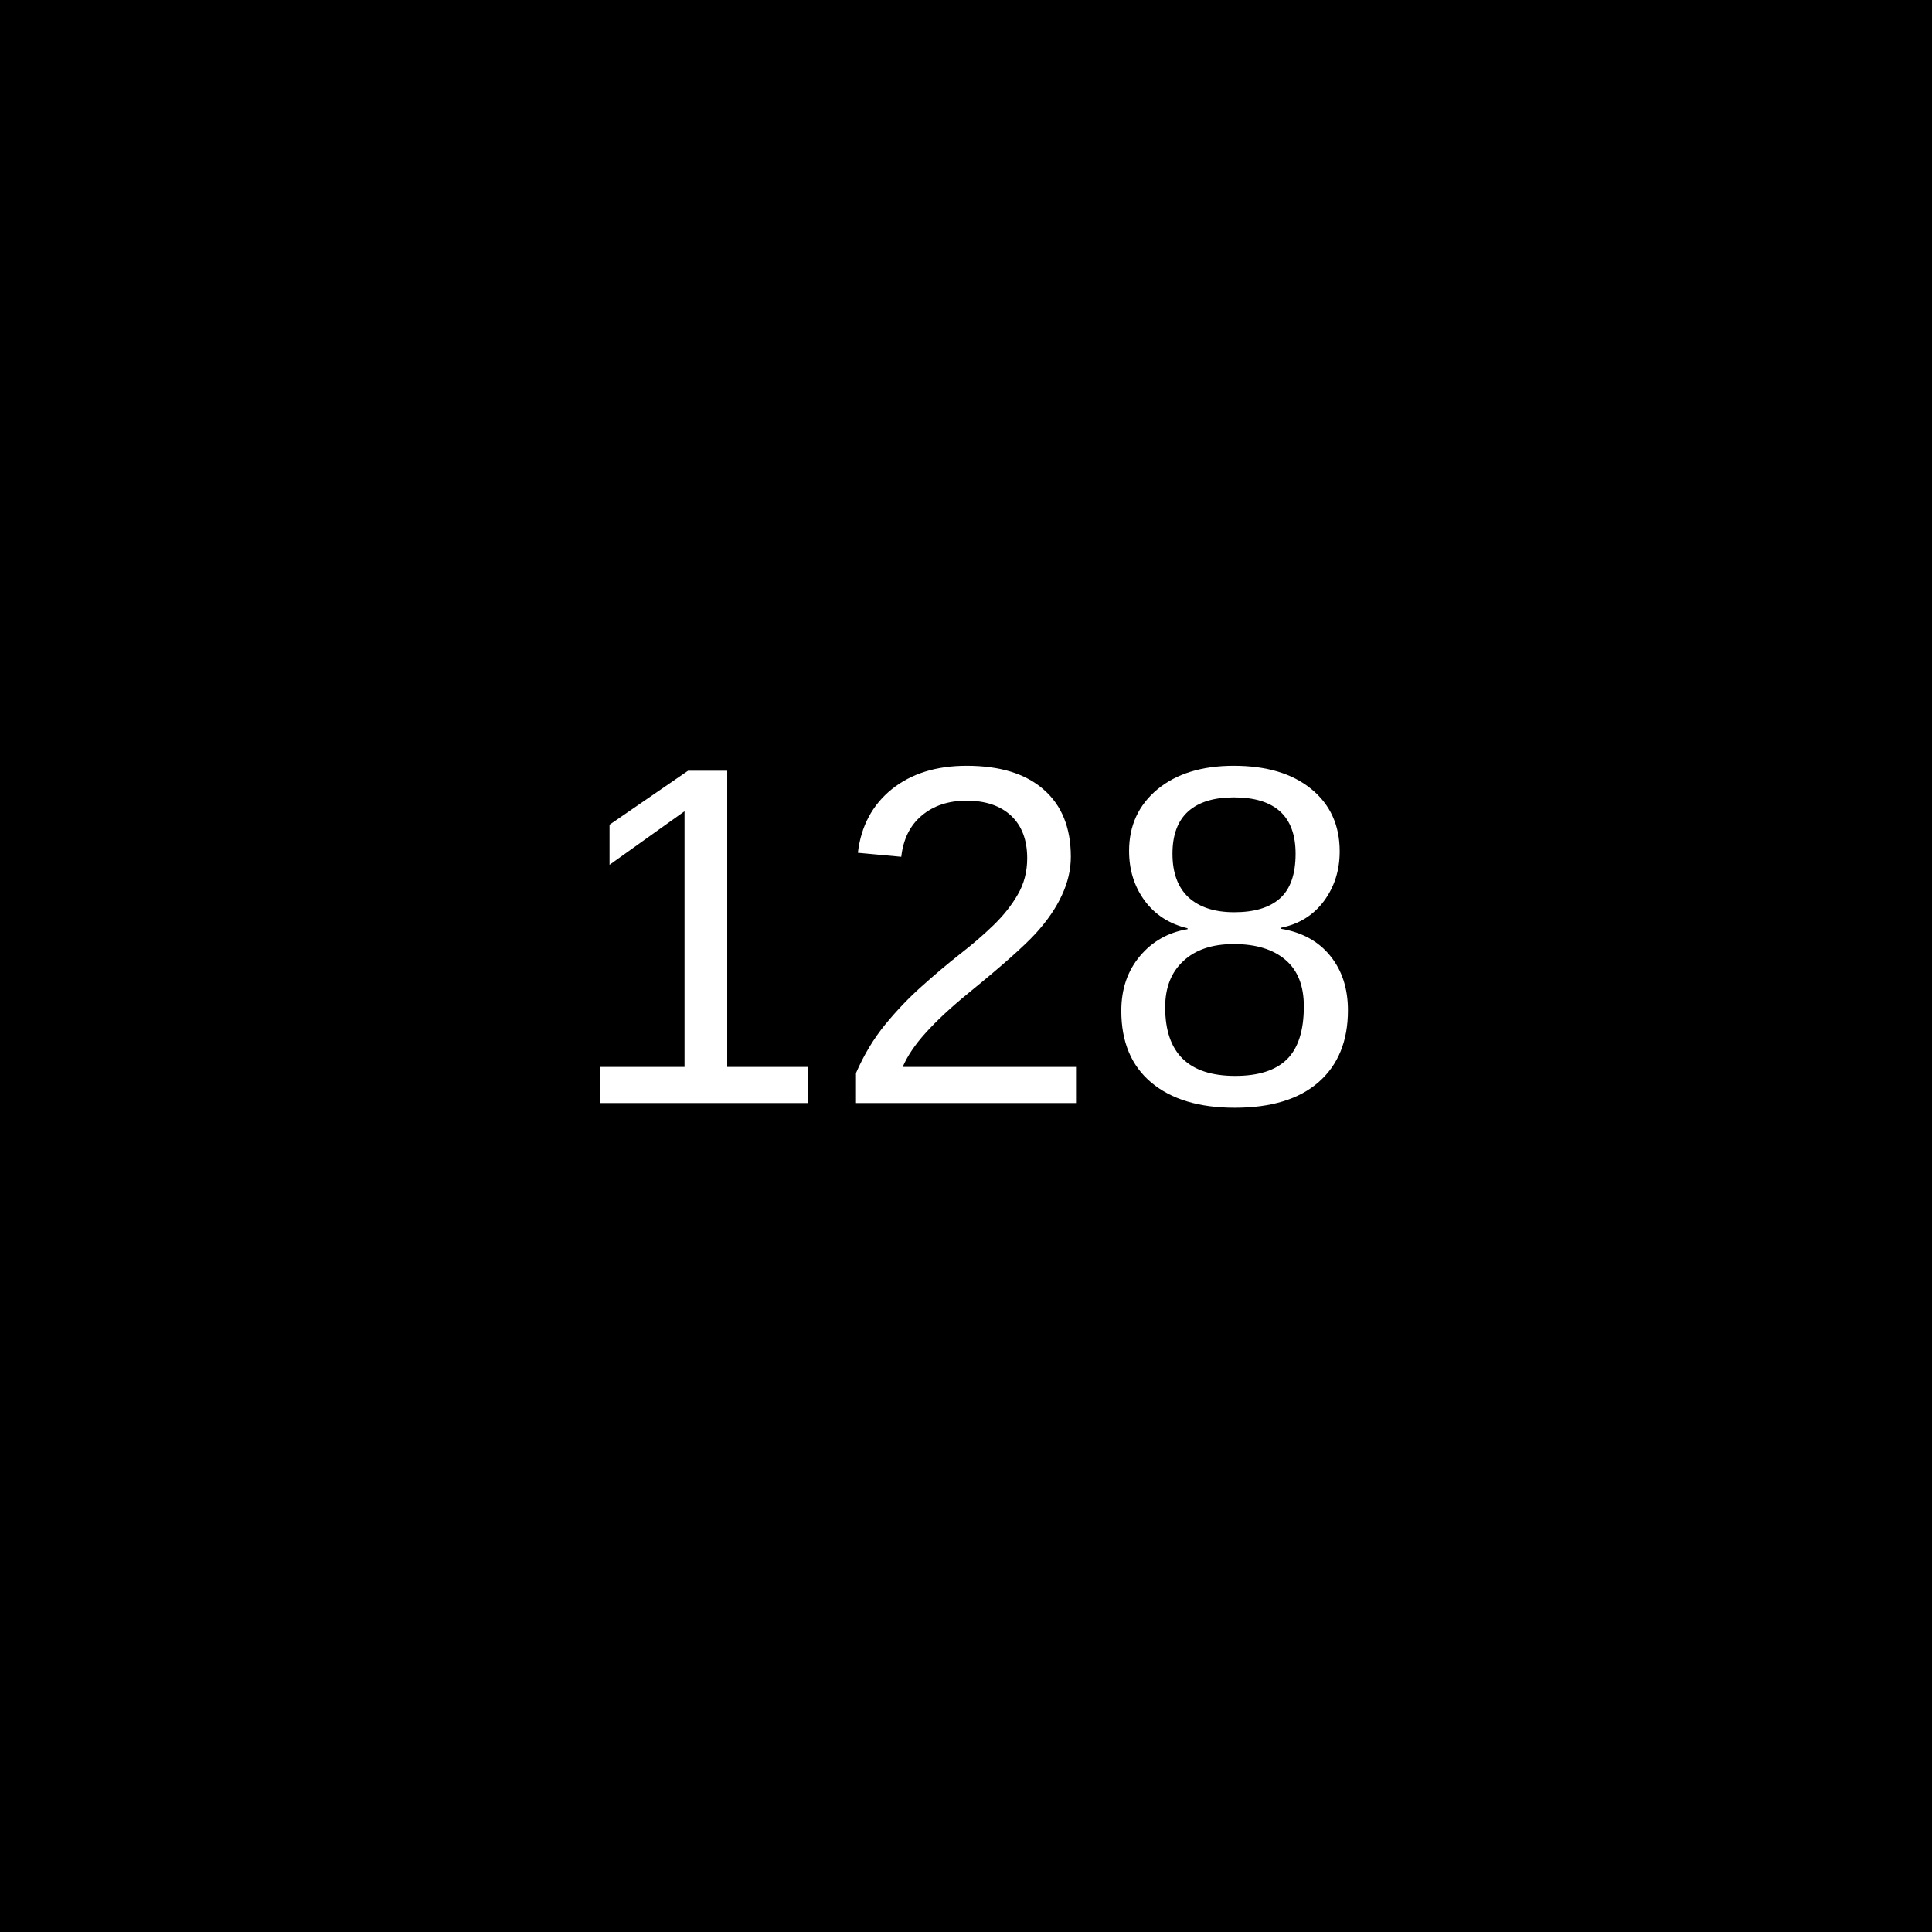
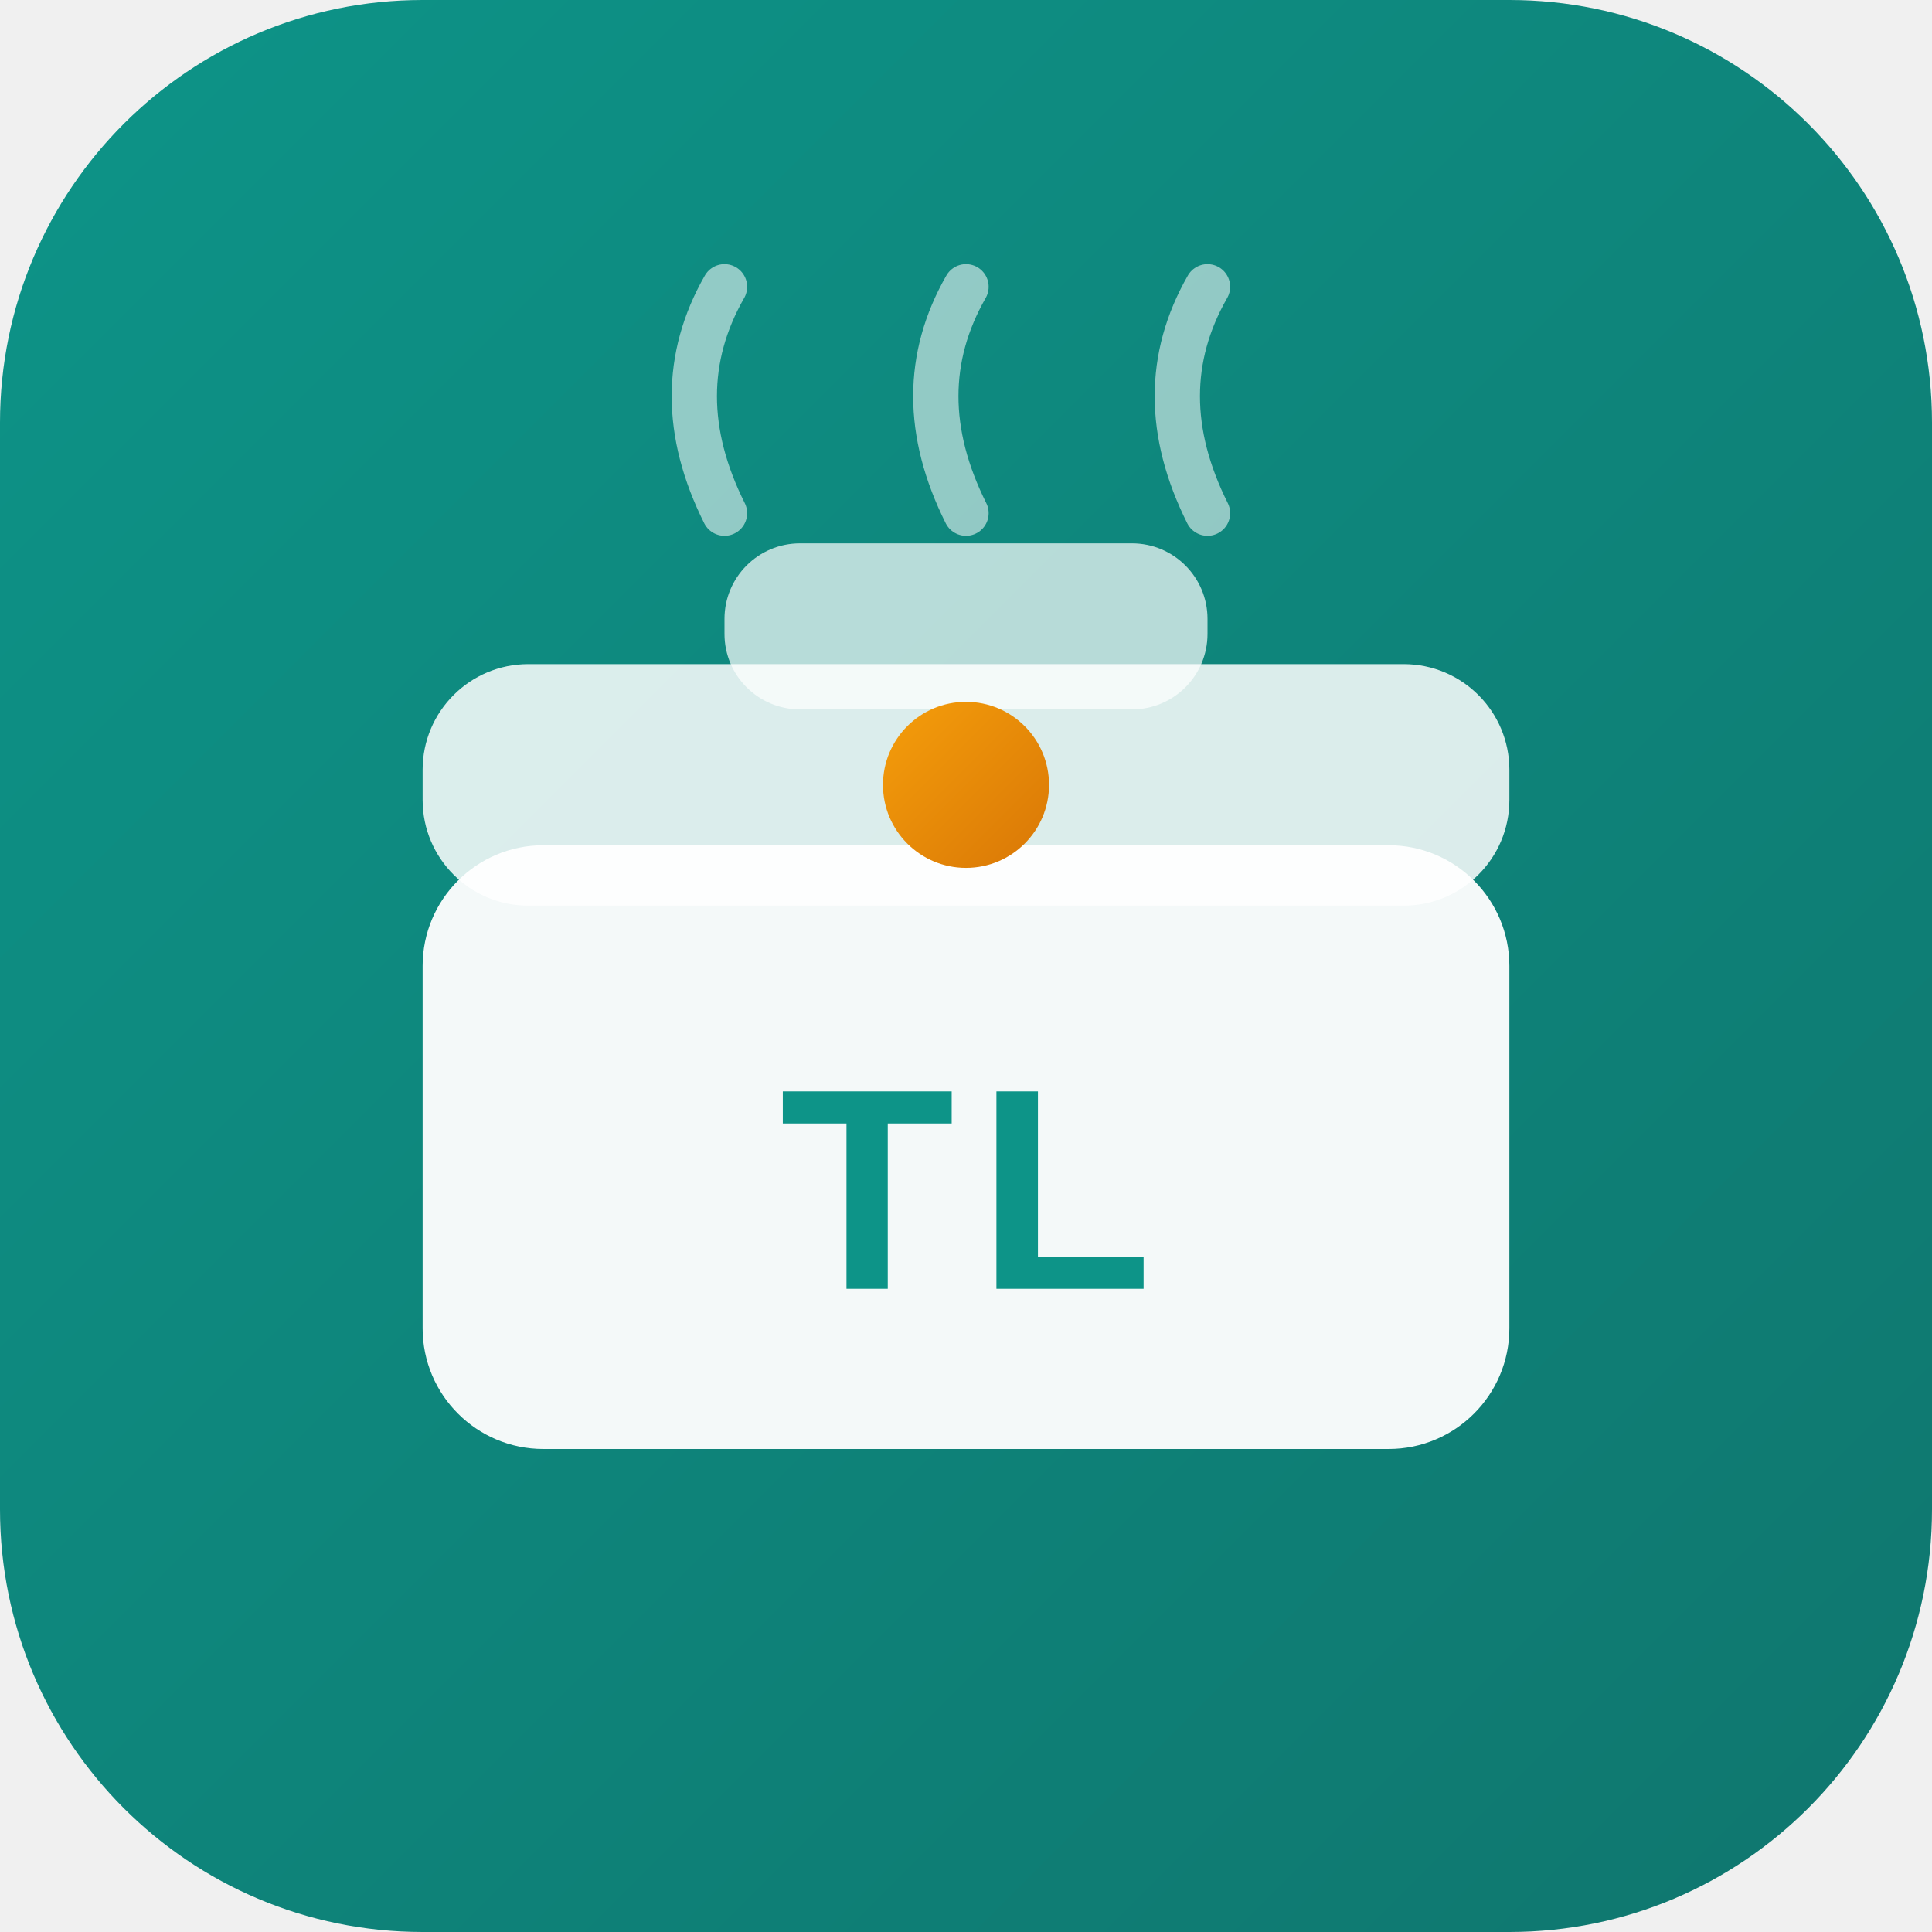
<svg xmlns="http://www.w3.org/2000/svg" width="128" height="128" viewBox="0 0 128 128">
-   <rect width="100%" height="100%" fill="#000000" />
-   <text x="50%" y="50%" font-family="Arial" font-size="32" fill="white" text-anchor="middle" dominant-baseline="middle">
-       128
-     </text>
+   <defs>
+     <linearGradient id="bg" x1="0%" y1="0%" x2="100%" y2="100%">
+       <stop offset="0%" style="stop-color:#0d9488" />
+       <stop offset="100%" style="stop-color:#0f766e" />
+     </linearGradient>
+     <linearGradient id="accent" x1="0%" y1="0%" x2="100%" y2="100%">
+       <stop offset="0%" style="stop-color:#f59e0b" />
+       <stop offset="100%" style="stop-color:#d97706" />
+     </linearGradient>
+   </defs>
+   <rect width="128" height="128" rx="28" fill="url(#bg)" />
+   <rect x="28" y="56" width="72" height="40" rx="8" fill="white" opacity="0.95" />
+   <rect x="28" y="44" width="72" height="16" rx="7" fill="white" opacity="0.85" />
+   <rect x="48" y="36" width="32" height="11" rx="5" fill="white" opacity="0.7" />
+   <path d="M48 34 Q44 26 48 19" stroke="white" stroke-width="3" fill="none" stroke-linecap="round" opacity="0.55" />
+   <path d="M64 34 Q60 26 64 19" stroke="white" stroke-width="3" fill="none" stroke-linecap="round" opacity="0.55" />
+   <path d="M80 34 Q76 26 80 19" stroke="white" stroke-width="3" fill="none" stroke-linecap="round" opacity="0.55" />
+   <circle cx="64" cy="52" r="5.5" fill="url(#accent)" />
+   <text x="64" y="80" font-family="Arial, sans-serif" font-size="19" font-weight="800" fill="#0d9488" text-anchor="middle" dominant-baseline="middle" letter-spacing="1.5">TL</text>
</svg>
